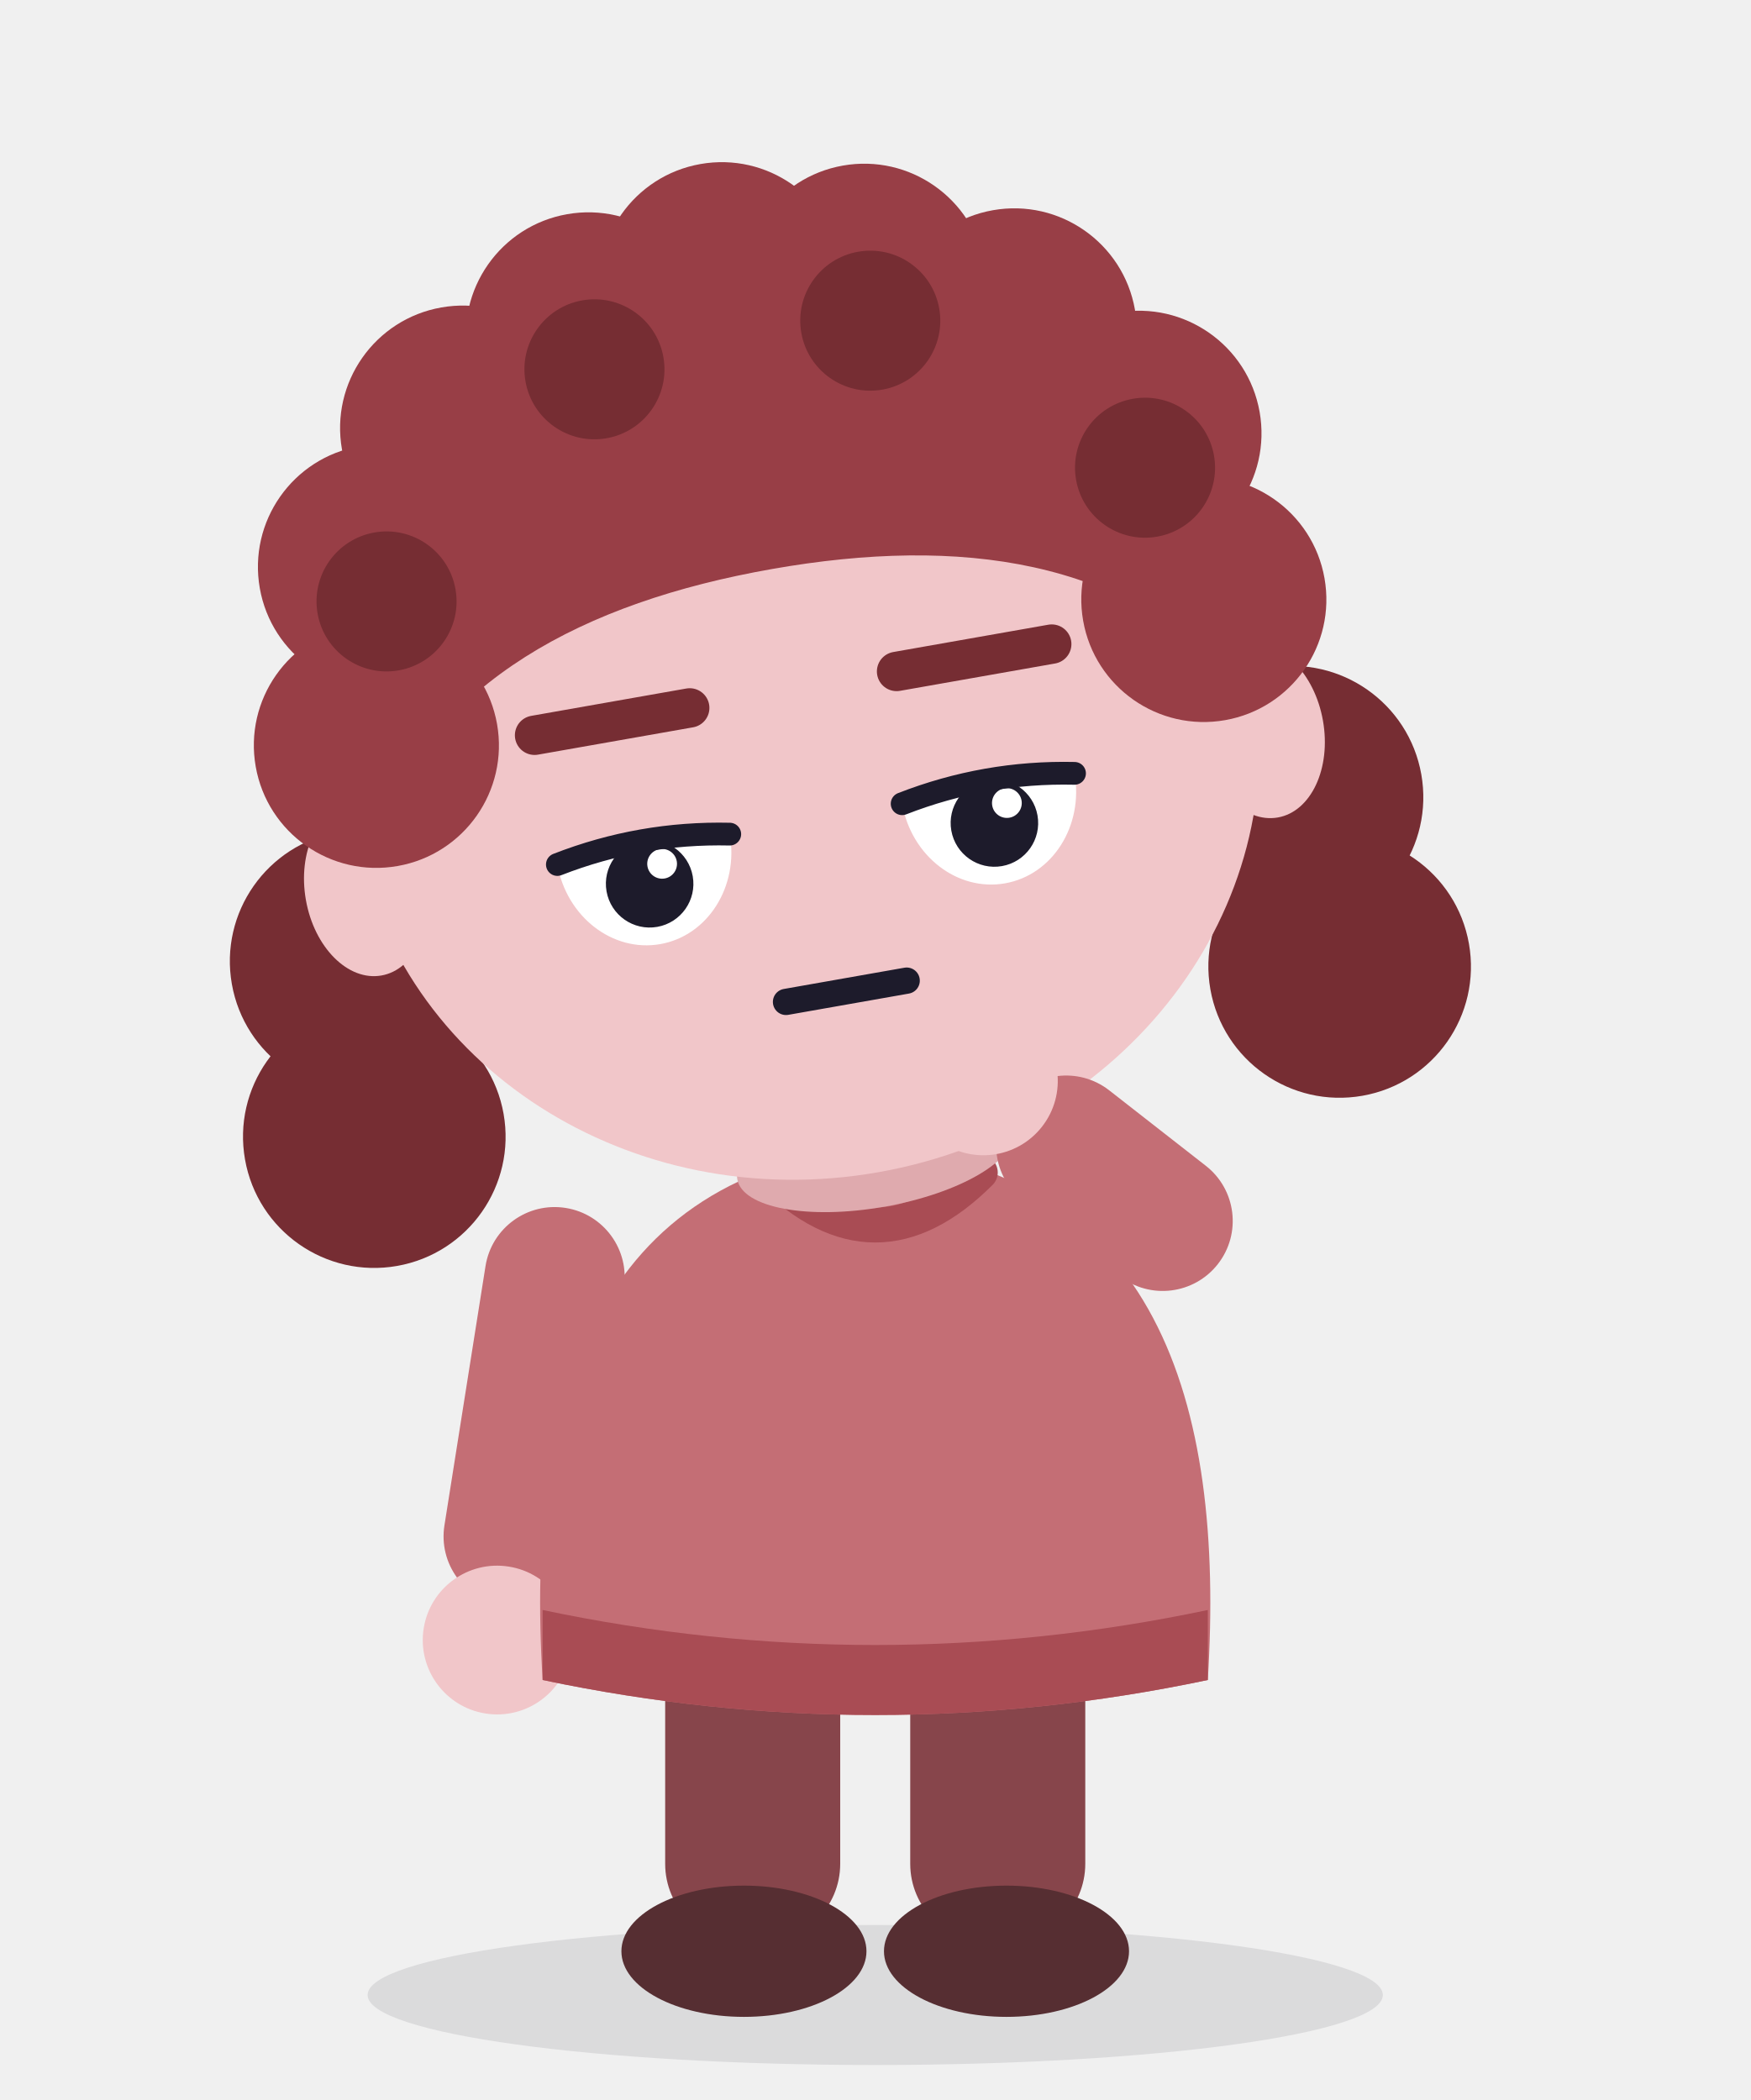
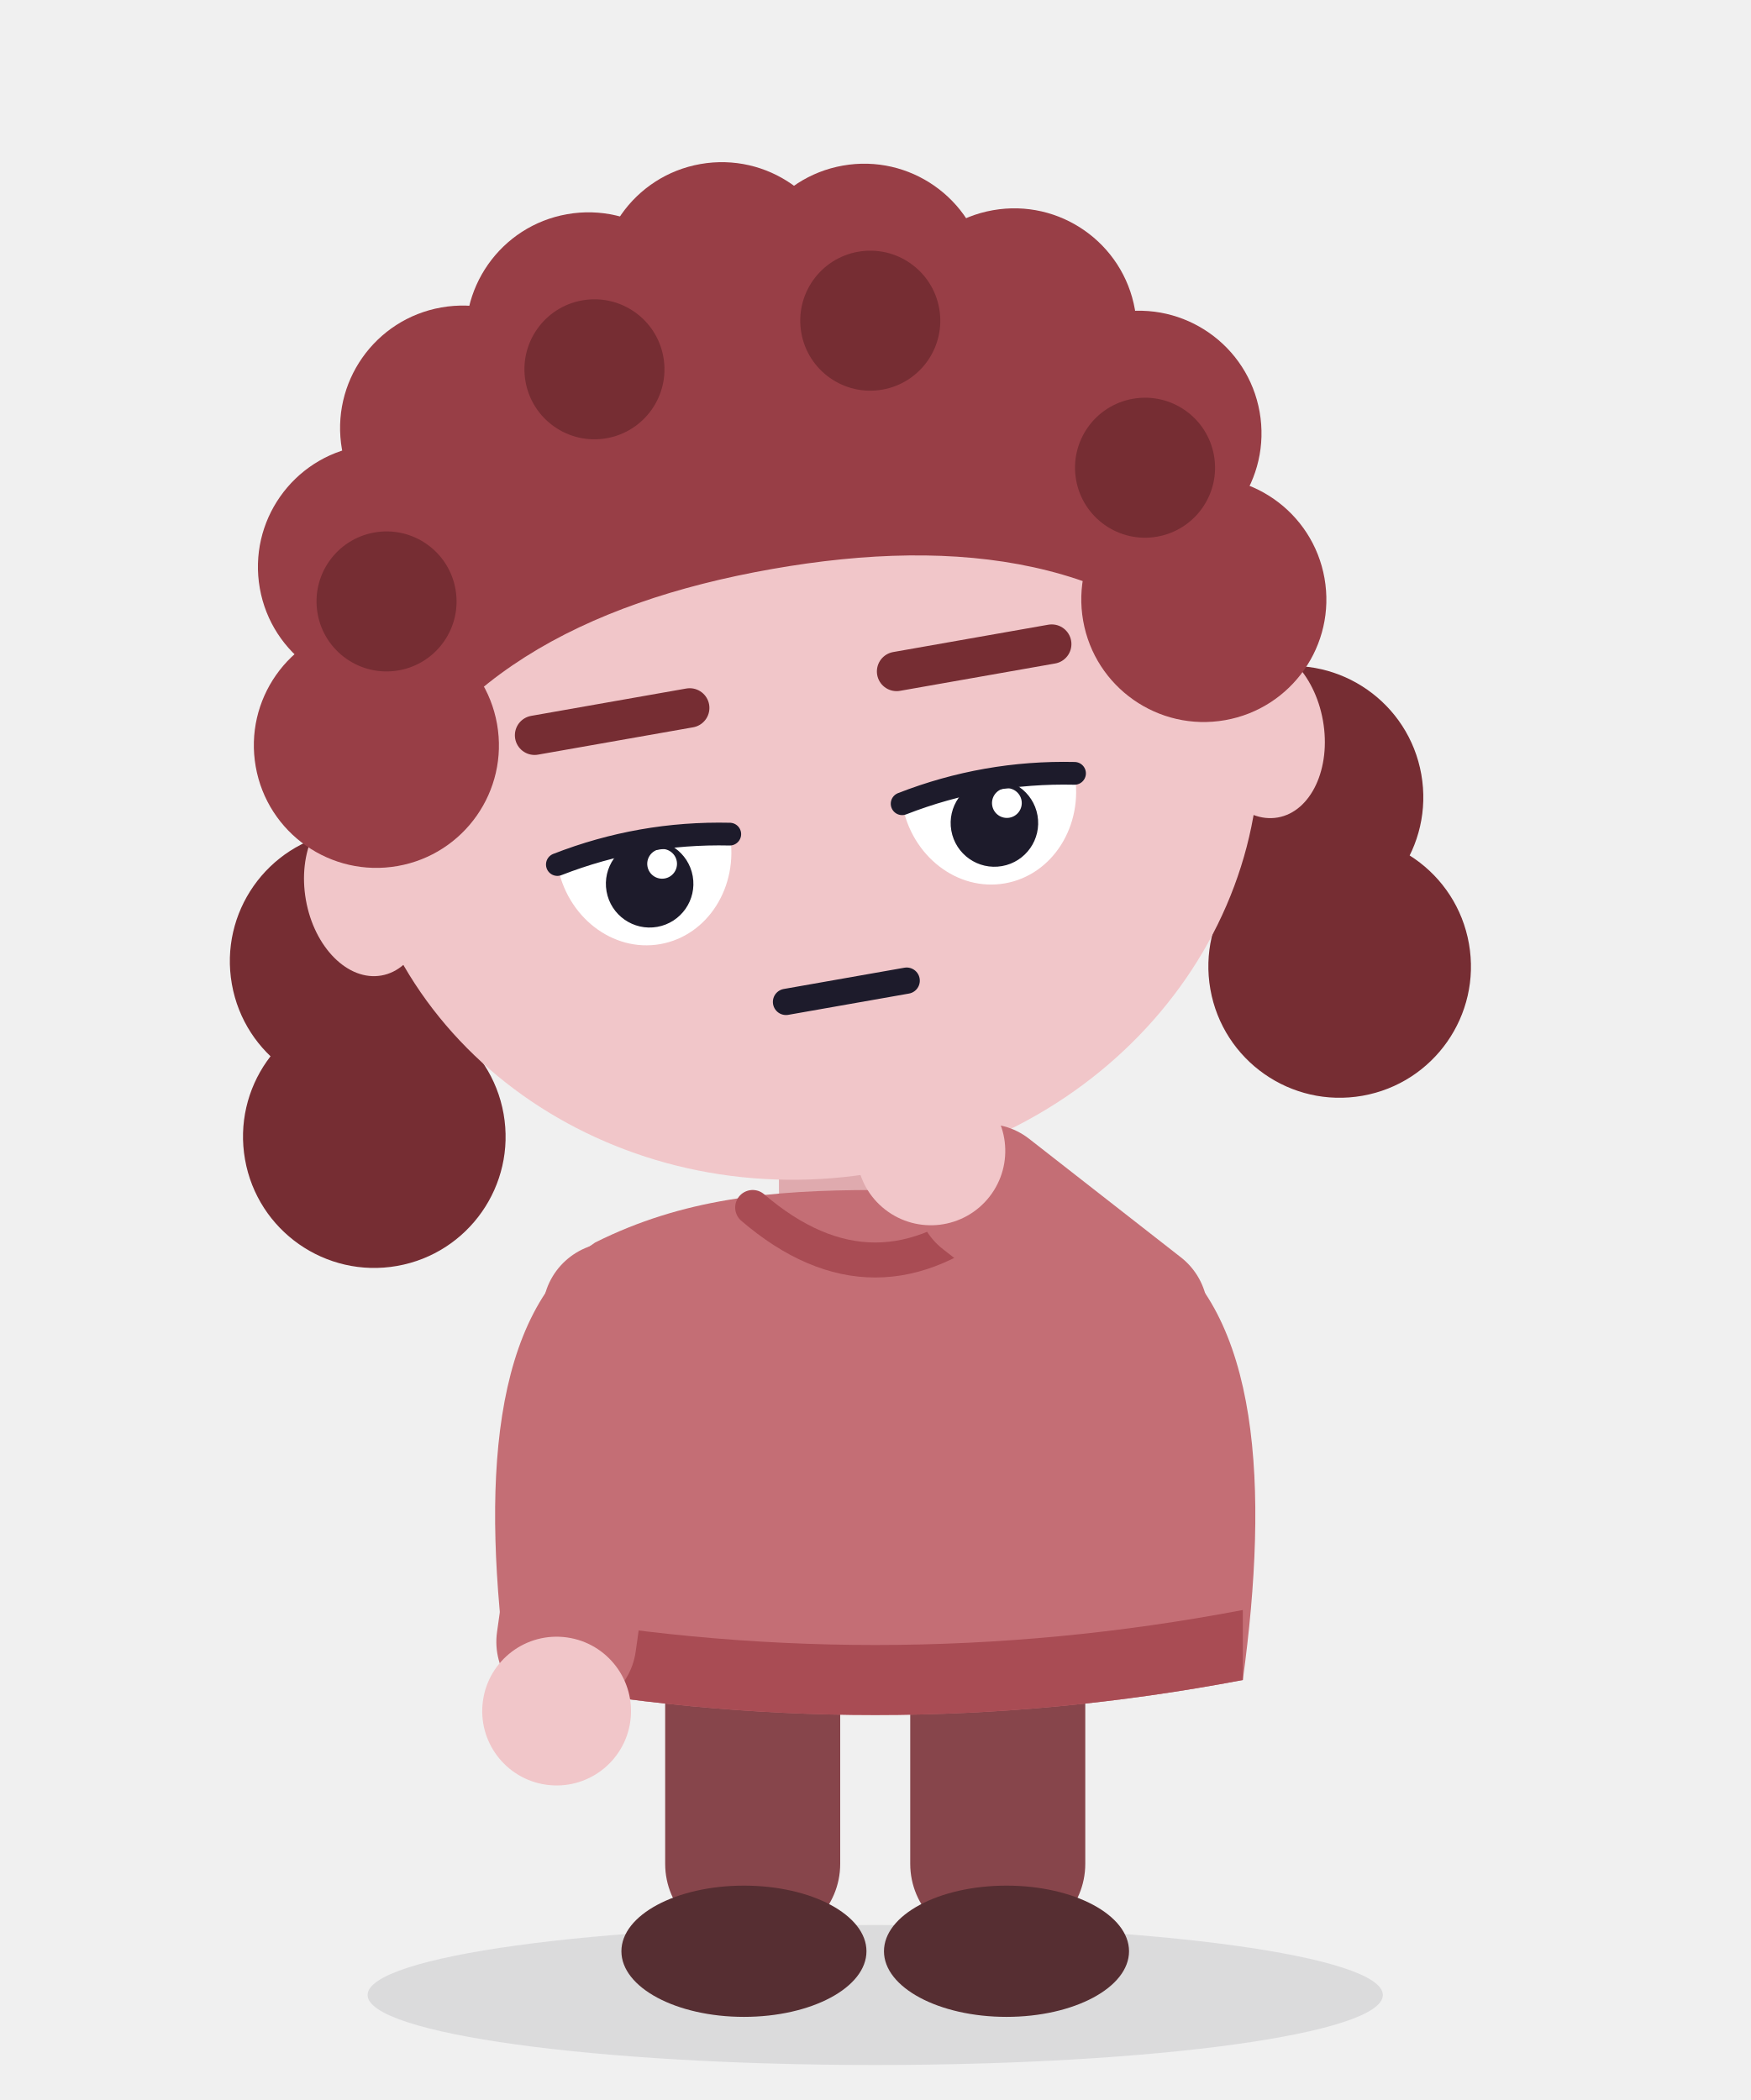
<svg xmlns="http://www.w3.org/2000/svg" viewBox="0 0 200 240" width="200" height="240" role="img" aria-label="Fatima, bored">
  <ellipse cx="100" cy="228" rx="58" ry="8" fill="#1d1b2b" opacity="0.10" />
-   <g transform="rotate(9 64 142)">
-     <rect x="56" y="138" width="16" height="46" rx="8" fill="#c46e75" />
-     <circle cx="64" cy="188" r="8.5" fill="#f1c6c9" />
-   </g>
  <rect x="76" y="184" width="20" height="38" rx="9" fill="#87454b" />
  <rect x="104" y="184" width="20" height="38" rx="9" fill="#87454b" />
  <ellipse cx="85" cy="223" rx="14" ry="7.5" fill="#562e32" />
  <ellipse cx="115" cy="223" rx="14" ry="7.5" fill="#562e32" />
-   <path d="M62,192 C60,160 68,134 100,131 C132,134 140,160 138,192 Q100,200 62,192 Z" fill="#c46e75" />
-   <path d="M62,192 Q100,200 138,192 L138,184 Q100,192 62,184 Z" fill="#a94c54" />
-   <path d="M88,134 Q100,146 112,134" fill="none" stroke="#a94c54" stroke-width="4" stroke-linecap="round" />
+   <rect x="89" y="116" width="22" height="30" rx="10" fill="#dfaaae" />
+   <path d="M58,192 C55,170 56,150 68,142 C78,137 88,136 100,136 C112,136 122,137 132,142 C144,150 145,170 142,192 Q100,200 58,192 Z" fill="#c46e75" />
+   <path d="M58,192 Q100,200 142,192 L142,184 Q100,192 58,184 Z" fill="#a94c54" />
+   <path d="M86,138 Q100,150 114,138" fill="none" stroke="#a94c54" stroke-width="4" stroke-linecap="round" />
+   <g transform="rotate(8 70 150)">
+     <rect x="62" y="142" width="16" height="54" rx="8" fill="#c46e75" />
+     <circle cx="70" cy="196" r="8.5" fill="#f1c6c9" />
+   </g>
  <g transform="rotate(-10 100 132)">
    <circle cx="46" cy="100" r="15" fill="#762d33" />
    <circle cx="154" cy="100" r="15" fill="#762d33" />
    <circle cx="44" cy="120" r="15" fill="#762d33" />
    <circle cx="156" cy="120" r="15" fill="#762d33" />
-     <ellipse cx="100" cy="132" rx="16" ry="6" fill="#dfaaae" />
    <ellipse cx="100" cy="86" rx="52" ry="48" fill="#f1c6c9" />
    <ellipse cx="48" cy="92" rx="7" ry="10" fill="#f1c6c9" />
    <ellipse cx="152" cy="92" rx="7" ry="10" fill="#f1c6c9" />
    <path d="M50,86 C48,52 74,40 100,40 C126,40 152,52 150,86 C140,70 122,64 100,64 C78,64 60,70 50,86 Z" fill="#983e46" />
    <circle cx="52" cy="76" r="14" fill="#983e46" />
    <circle cx="56" cy="56" r="14" fill="#983e46" />
    <circle cx="68" cy="42" r="14" fill="#983e46" />
    <circle cx="84" cy="34" r="14" fill="#983e46" />
    <circle cx="100" cy="31" r="14" fill="#983e46" />
    <circle cx="116" cy="34" r="14" fill="#983e46" />
    <circle cx="132" cy="42" r="14" fill="#983e46" />
    <circle cx="144" cy="56" r="14" fill="#983e46" />
    <circle cx="148" cy="76" r="14" fill="#983e46" />
    <circle cx="56" cy="60" r="8" fill="#762d33" />
    <circle cx="84" cy="38" r="8" fill="#762d33" />
    <circle cx="116" cy="38" r="8" fill="#762d33" />
    <circle cx="144" cy="60" r="8" fill="#762d33" />
    <ellipse cx="80" cy="93" rx="10" ry="11" fill="#ffffff" />
    <circle cx="80" cy="97" r="5" fill="#1d1b2b" />
    <circle cx="81.8" cy="95" r="1.7" fill="#ffffff" />
    <path d="M69,81 L91,81 L91,93 Q80,91 69,93 Z" fill="#f1c6c9" />
    <path d="M70,93 Q80,91 90,93" fill="none" stroke="#1d1b2b" stroke-width="2.6" stroke-linecap="round" />
    <ellipse cx="120" cy="93" rx="10" ry="11" fill="#ffffff" />
    <circle cx="120" cy="97" r="5" fill="#1d1b2b" />
    <circle cx="121.8" cy="95" r="1.7" fill="#ffffff" />
    <path d="M109,81 L131,81 L131,93 Q120,91 109,93 Z" fill="#f1c6c9" />
    <path d="M110,93 Q120,91 130,93" fill="none" stroke="#1d1b2b" stroke-width="2.6" stroke-linecap="round" />
    <path d="M70,78 L88,78" stroke="#762d33" stroke-width="4.5" stroke-linecap="round" />
    <path d="M112,78 L130,78" stroke="#762d33" stroke-width="4.5" stroke-linecap="round" />
    <path d="M93,113 L107,113" stroke="#1d1b2b" stroke-width="3" stroke-linecap="round" />
  </g>
-   <g transform="rotate(128 136 142)">
-     <rect x="128" y="138" width="16" height="30" rx="8" fill="#c46e75" />
-     <circle cx="136" cy="172" r="8.5" fill="#f1c6c9" />
+   <g transform="rotate(128 130 150)">
+     <rect x="122" y="142" width="16" height="38" rx="8" fill="#c46e75" />
+     <circle cx="130" cy="180" r="8.5" fill="#f1c6c9" />
  </g>
</svg>
